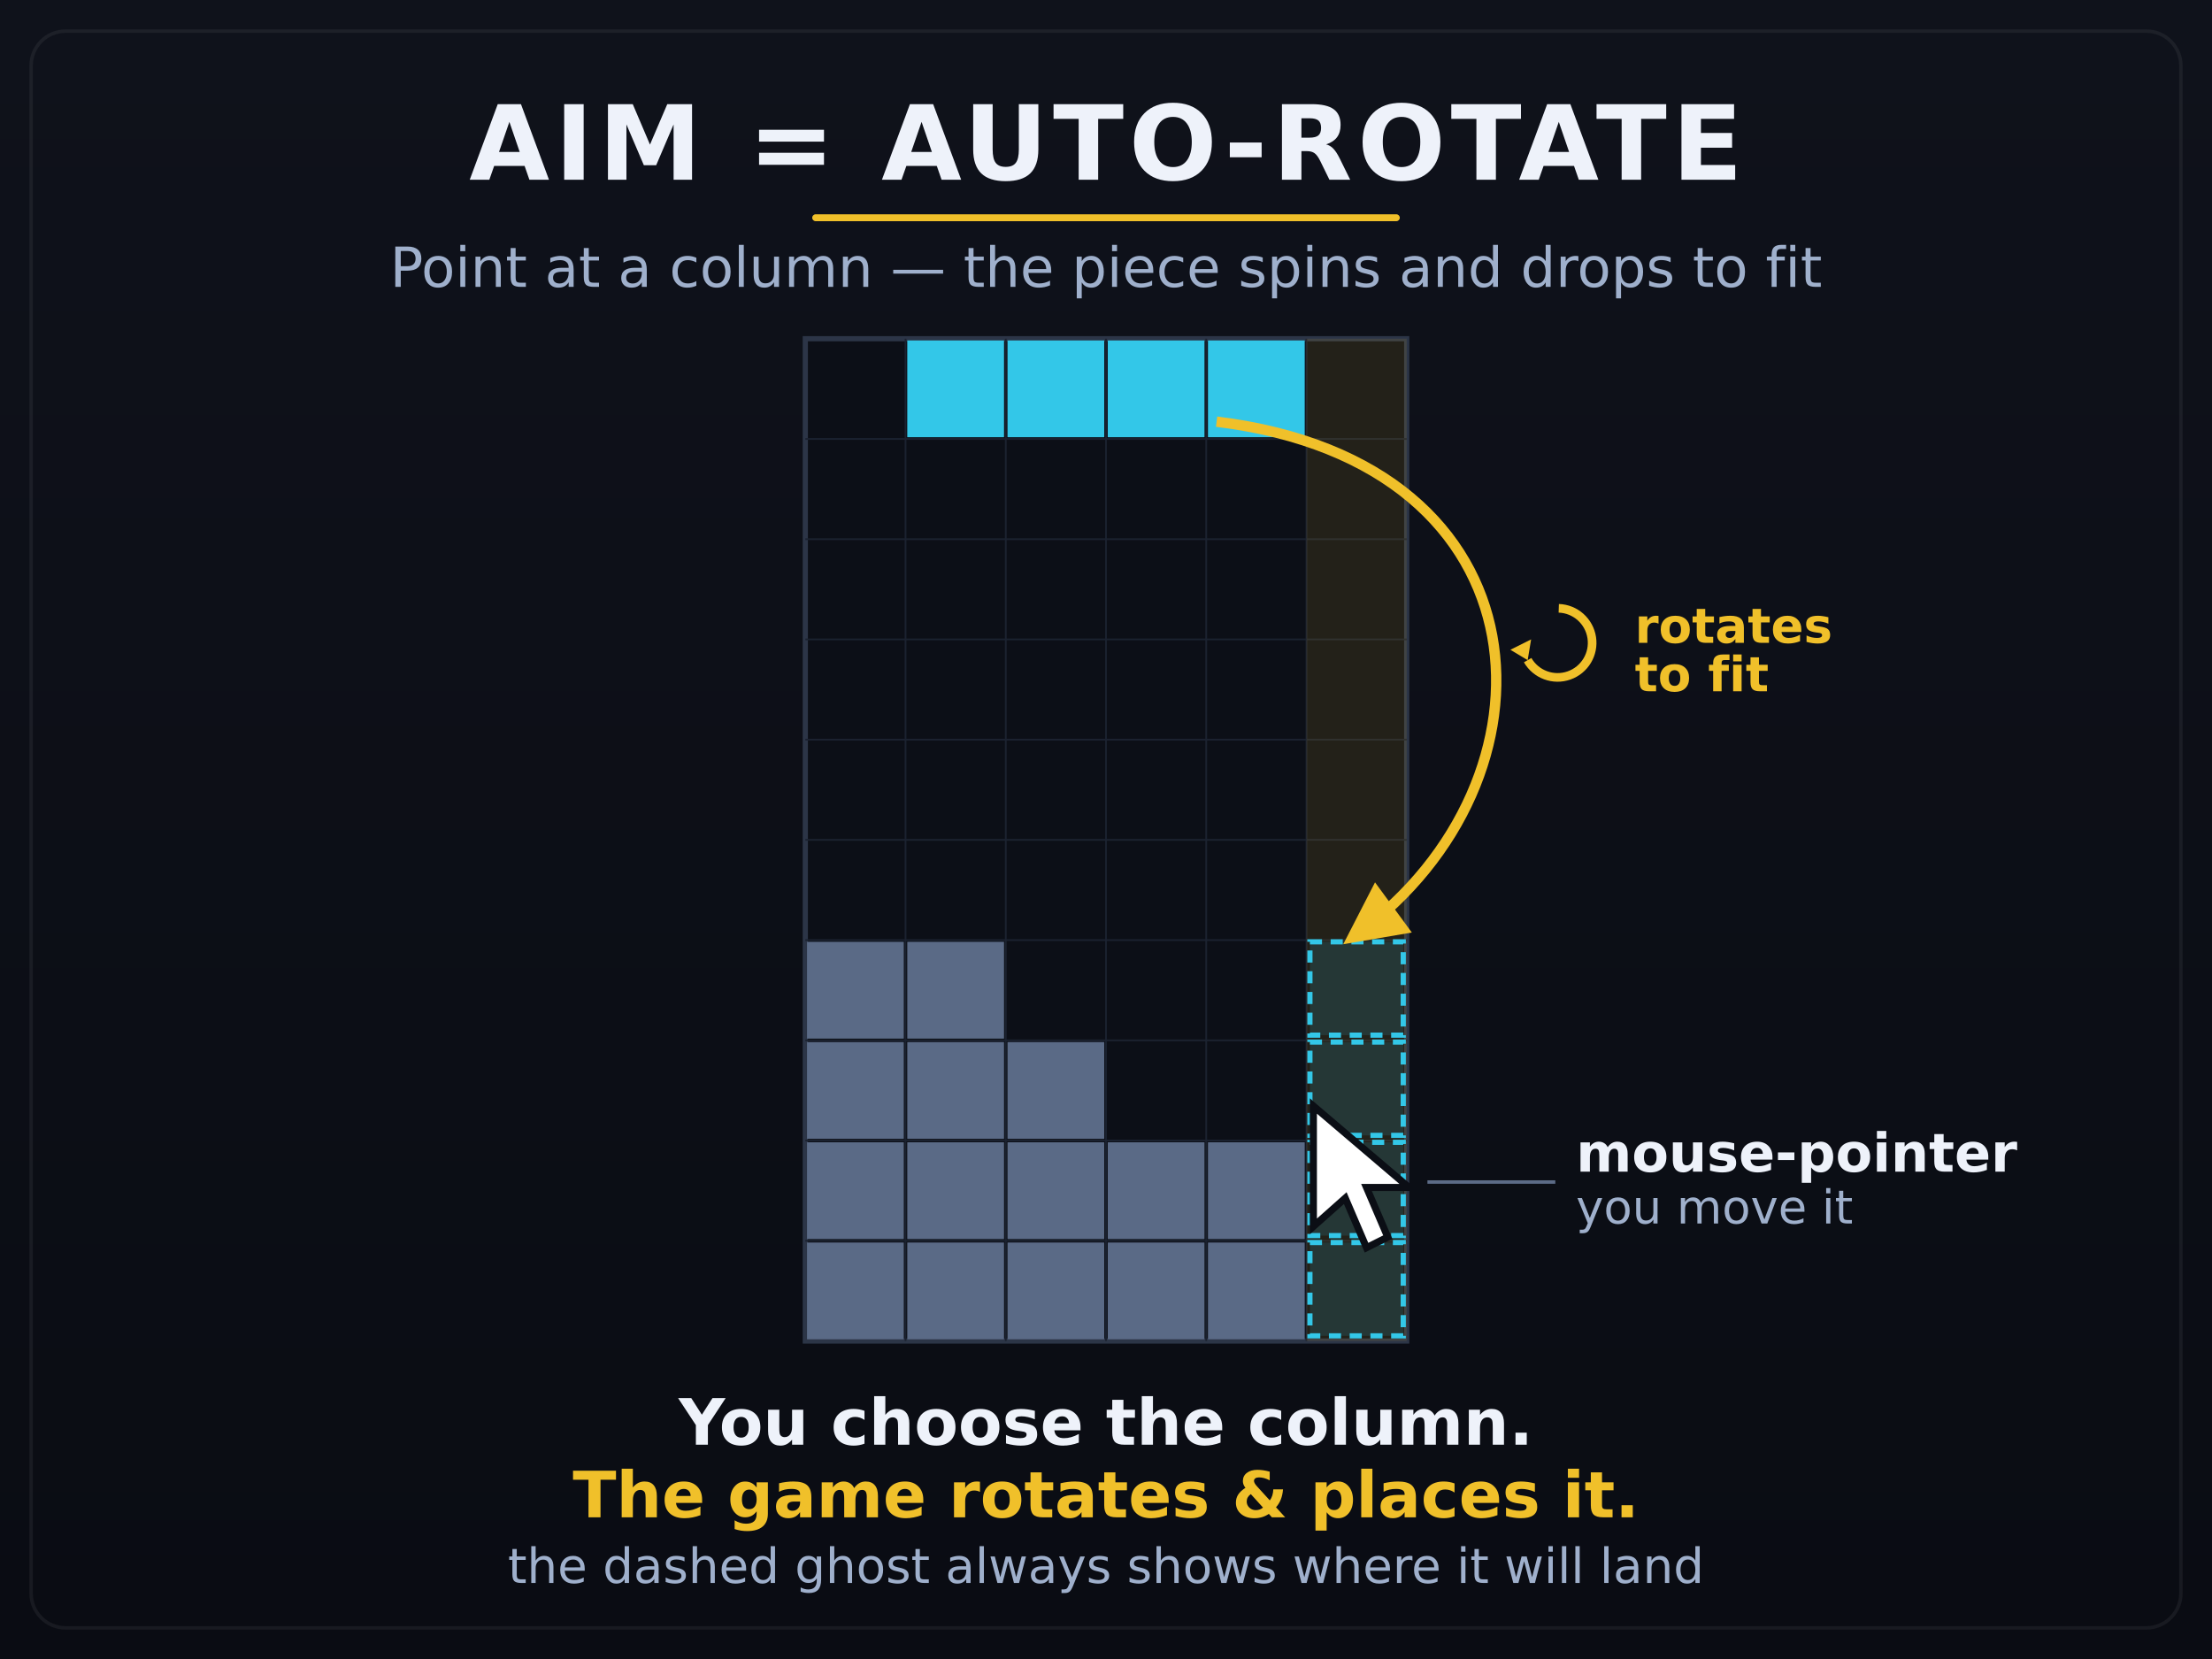
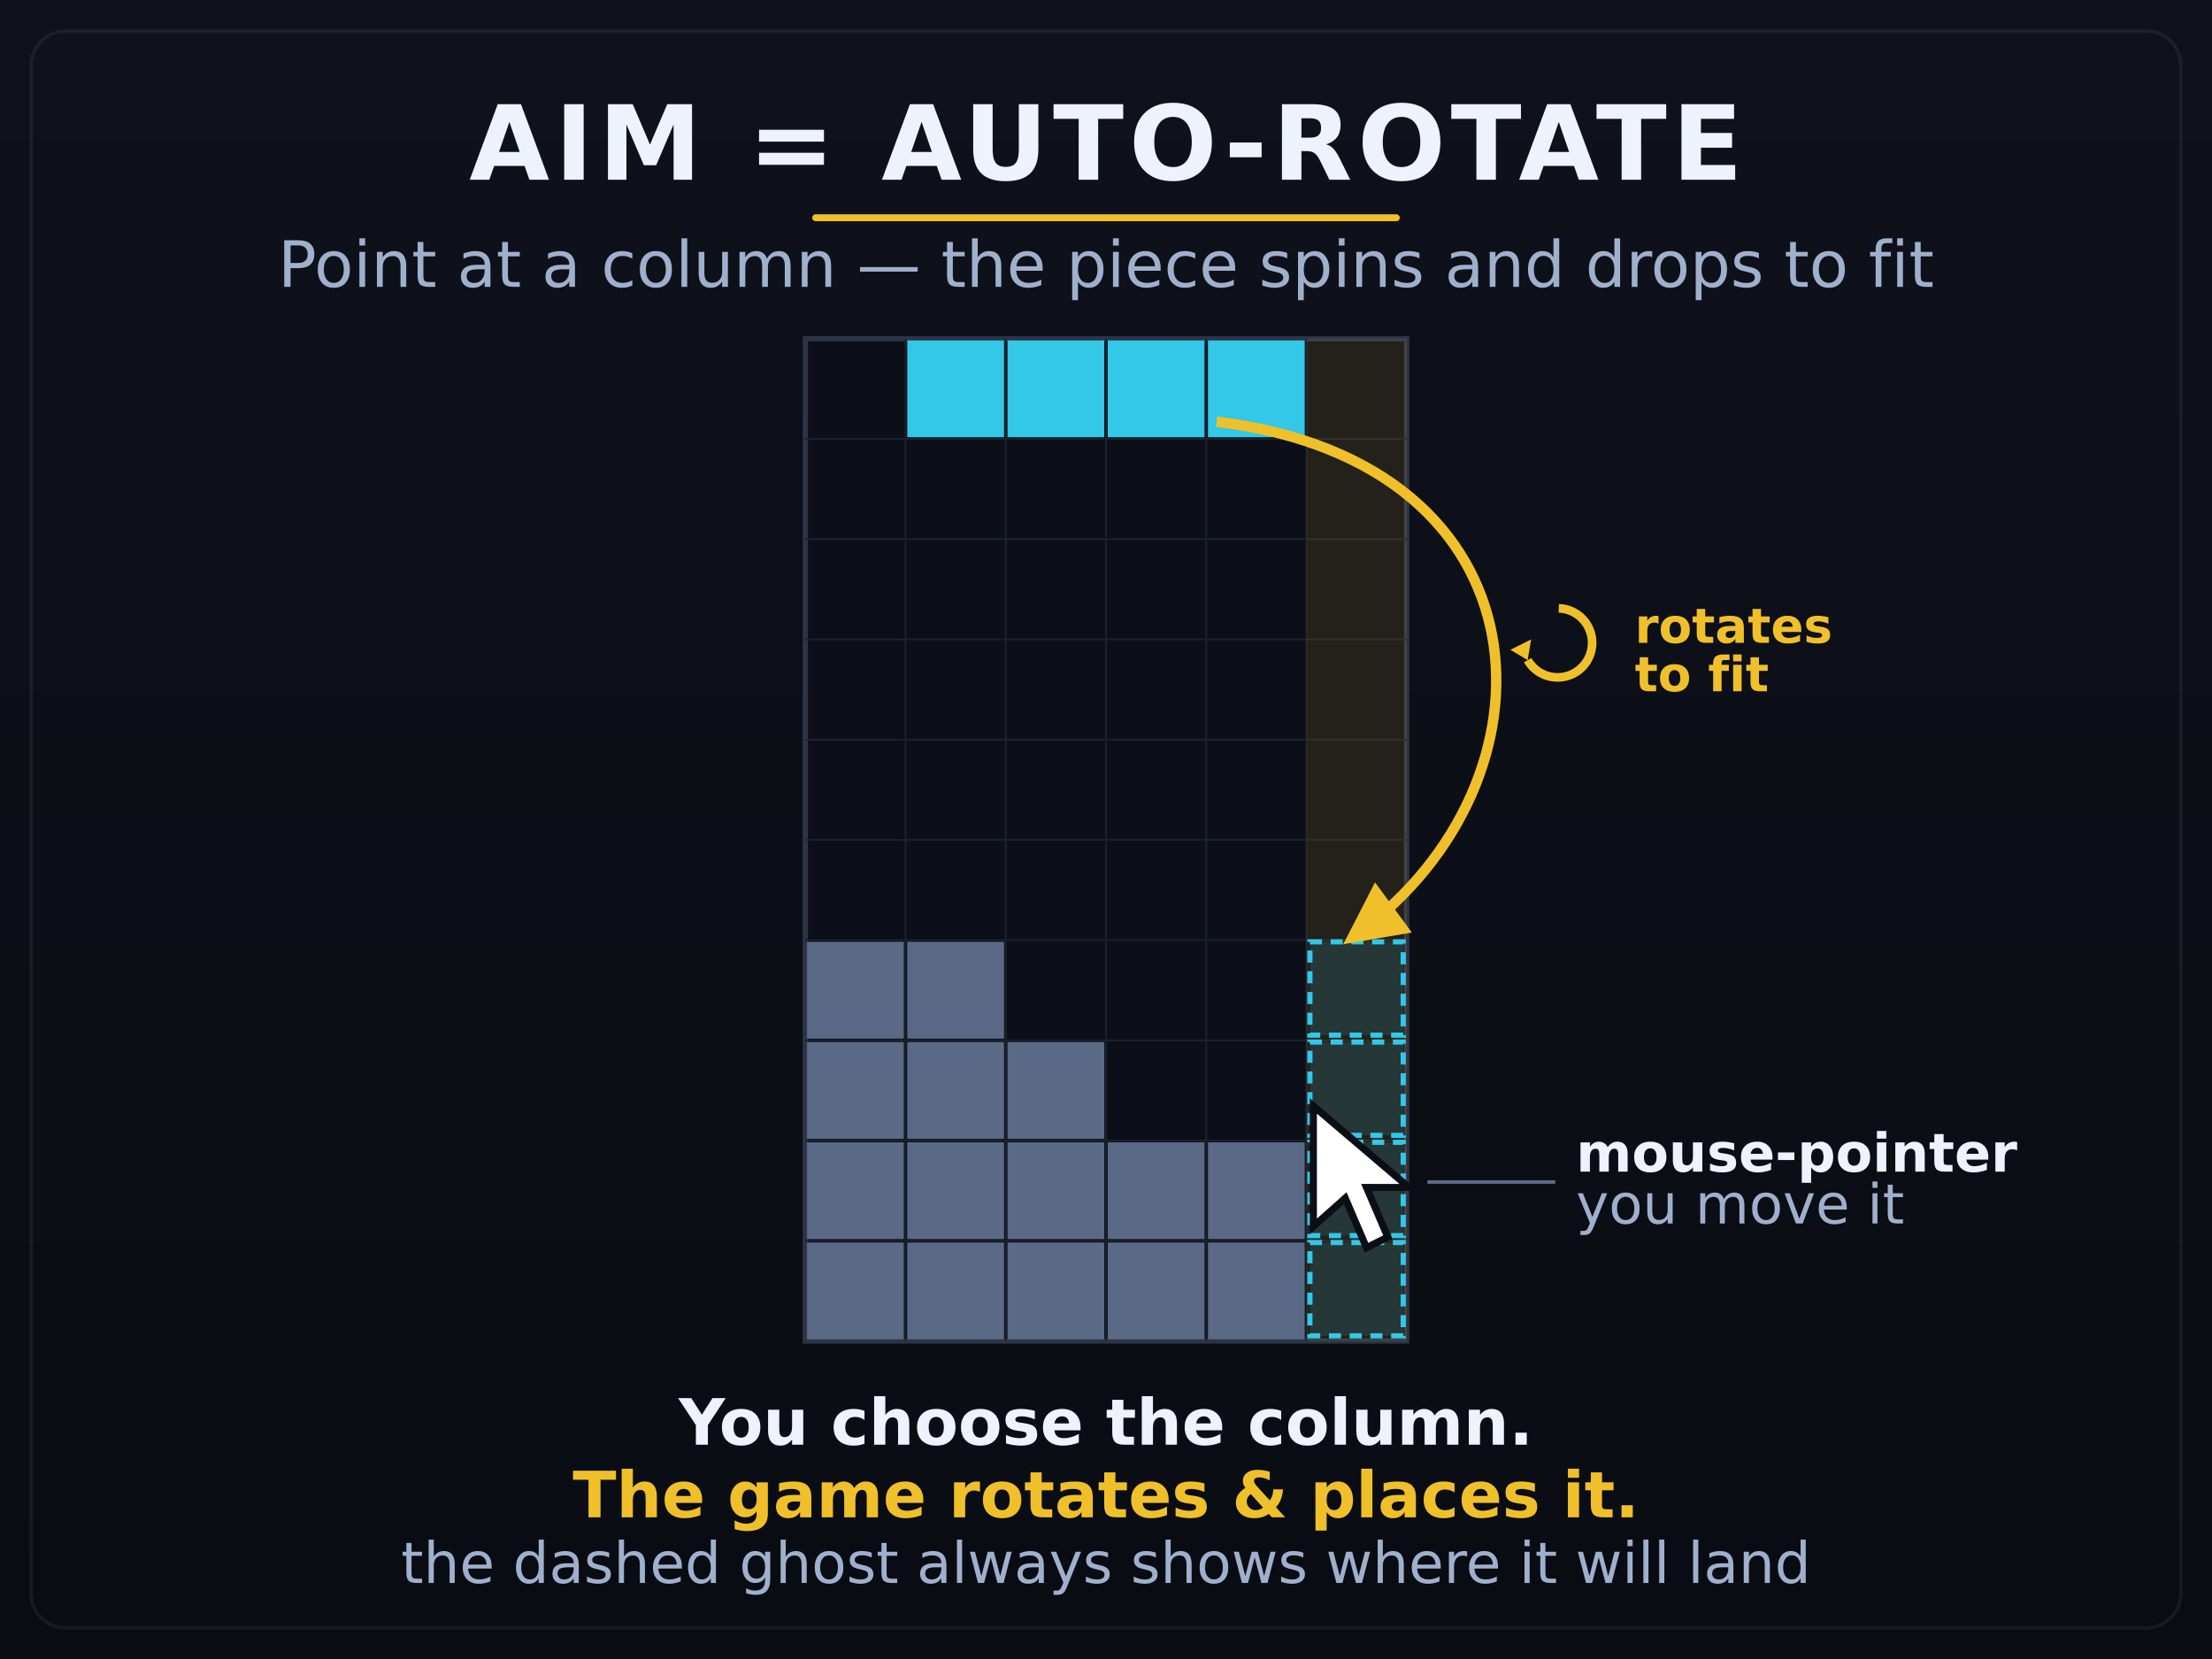
<svg xmlns="http://www.w3.org/2000/svg" width="1280" height="960" viewBox="0 0 1280 960" font-family="DejaVu Sans, 'Liberation Sans', sans-serif">
  <defs>
    <linearGradient id="bg" x1="0" y1="0" x2="0" y2="1">
      <stop offset="0" stop-color="#0f121b" />
      <stop offset="1" stop-color="#0a0c13" />
    </linearGradient>
    <marker id="arrow" viewBox="0 0 10 10" refX="7" refY="5" markerWidth="6" markerHeight="6" orient="auto-start-reverse">
      <path d="M0 0 L10 5 L0 10 z" fill="#f0c02a" />
    </marker>
  </defs>
  <rect width="1280" height="960" fill="url(#bg)" />
  <rect x="18" y="18" width="1244" height="924" rx="20" fill="none" stroke="#ffffff" stroke-opacity="0.06" stroke-width="2" />
  <text x="640" y="104" text-anchor="middle" font-size="60" font-weight="700" fill="#eef2fa" letter-spacing="3">AIM  =  AUTO-ROTATE</text>
  <rect x="470" y="124" width="340" height="4" rx="2" fill="#f0c02a" />
-   <text x="640" y="166" text-anchor="middle" font-size="32" fill="#9fb0cc">Point at a column — the piece spins and drops to fit</text>
+   <text x="640" y="166" text-anchor="middle" font-size="37" fill="#9fb0cc">Point at a column — the piece spins and drops to fit</text>
  <g>
    <rect x="466" y="196" width="348" height="580" fill="#0c0f17" stroke="#2c3547" stroke-width="3" />
    <g stroke="#1b2230" stroke-width="1">
      <line x1="524" y1="196" x2="524" y2="776" />
      <line x1="582" y1="196" x2="582" y2="776" />
      <line x1="640" y1="196" x2="640" y2="776" />
      <line x1="698" y1="196" x2="698" y2="776" />
      <line x1="756" y1="196" x2="756" y2="776" />
      <line x1="466" y1="254" x2="814" y2="254" />
      <line x1="466" y1="312" x2="814" y2="312" />
      <line x1="466" y1="370" x2="814" y2="370" />
      <line x1="466" y1="428" x2="814" y2="428" />
      <line x1="466" y1="486" x2="814" y2="486" />
      <line x1="466" y1="544" x2="814" y2="544" />
      <line x1="466" y1="602" x2="814" y2="602" />
      <line x1="466" y1="660" x2="814" y2="660" />
      <line x1="466" y1="718" x2="814" y2="718" />
    </g>
    <rect x="756" y="196" width="58" height="580" fill="#f0c02a" fill-opacity="0.10" />
    <g>
      <g fill="#5a6a86">
        <rect x="467" y="661" width="56" height="56" />
        <rect x="525" y="661" width="56" height="56" />
        <rect x="583" y="661" width="56" height="56" />
        <rect x="641" y="661" width="56" height="56" />
        <rect x="699" y="661" width="56" height="56" />
        <rect x="467" y="719" width="56" height="56" />
        <rect x="525" y="719" width="56" height="56" />
        <rect x="583" y="719" width="56" height="56" />
        <rect x="641" y="719" width="56" height="56" />
        <rect x="699" y="719" width="56" height="56" />
        <rect x="467" y="603" width="56" height="56" />
        <rect x="525" y="603" width="56" height="56" />
        <rect x="583" y="603" width="56" height="56" />
        <rect x="467" y="545" width="56" height="56" />
        <rect x="525" y="545" width="56" height="56" />
      </g>
    </g>
    <g fill="#33c7e8">
      <rect x="525" y="197" width="56" height="56" />
      <rect x="583" y="197" width="56" height="56" />
      <rect x="641" y="197" width="56" height="56" />
      <rect x="699" y="197" width="56" height="56" />
    </g>
    <g fill="#33c7e8" fill-opacity="0.14" stroke="#33c7e8" stroke-width="3" stroke-dasharray="7 5">
      <rect x="758" y="545" width="54" height="54" />
      <rect x="758" y="603" width="54" height="54" />
      <rect x="758" y="661" width="54" height="54" />
      <rect x="758" y="719" width="54" height="54" />
    </g>
    <path d="M704 244 C 900 268, 906 452, 786 540" fill="none" stroke="#f0c02a" stroke-width="6" marker-end="url(#arrow)" />
    <g transform="translate(902 372)">
      <path d="M0 -20 A 20 20 0 1 1 -18 10" fill="none" stroke="#f0c02a" stroke-width="5" />
      <path d="M-18 10 l -10 -6 l 12 -6 z" fill="#f0c02a" />
    </g>
  </g>
  <text x="946" y="372" font-size="28" font-weight="700" fill="#f0c02a">rotates</text>
  <text x="946" y="400" font-size="28" font-weight="700" fill="#f0c02a">to fit</text>
  <g transform="translate(760 640) scale(2.05)">
    <path d="M0 0 L0 34 L9 26 L15 40 L21 37 L15 23 L27 23 Z" fill="#ffffff" stroke="#0b0e15" stroke-width="2" />
  </g>
  <path d="M900 684 L 826 684" stroke="#5c6b86" stroke-width="2" />
  <text x="912" y="678" font-size="31" font-weight="700" fill="#eef2fa">mouse-pointer</text>
-   <text x="912" y="708" font-size="27" fill="#9fb0cc">you move it</text>
+   <text x="912" y="708" font-size="32" fill="#9fb0cc">you move it</text>
  <text x="640" y="836" text-anchor="middle" font-size="37" font-weight="700" fill="#eef2fa">You choose the column.</text>
  <text x="640" y="878" text-anchor="middle" font-size="37" font-weight="700" fill="#f0c02a">The game rotates &amp; places it.</text>
-   <text x="640" y="916" text-anchor="middle" font-size="28" fill="#9fb0cc">the dashed ghost always shows where it will land</text>
+   <text x="640" y="916" text-anchor="middle" font-size="33" fill="#9fb0cc">the dashed ghost always shows where it will land</text>
</svg>
